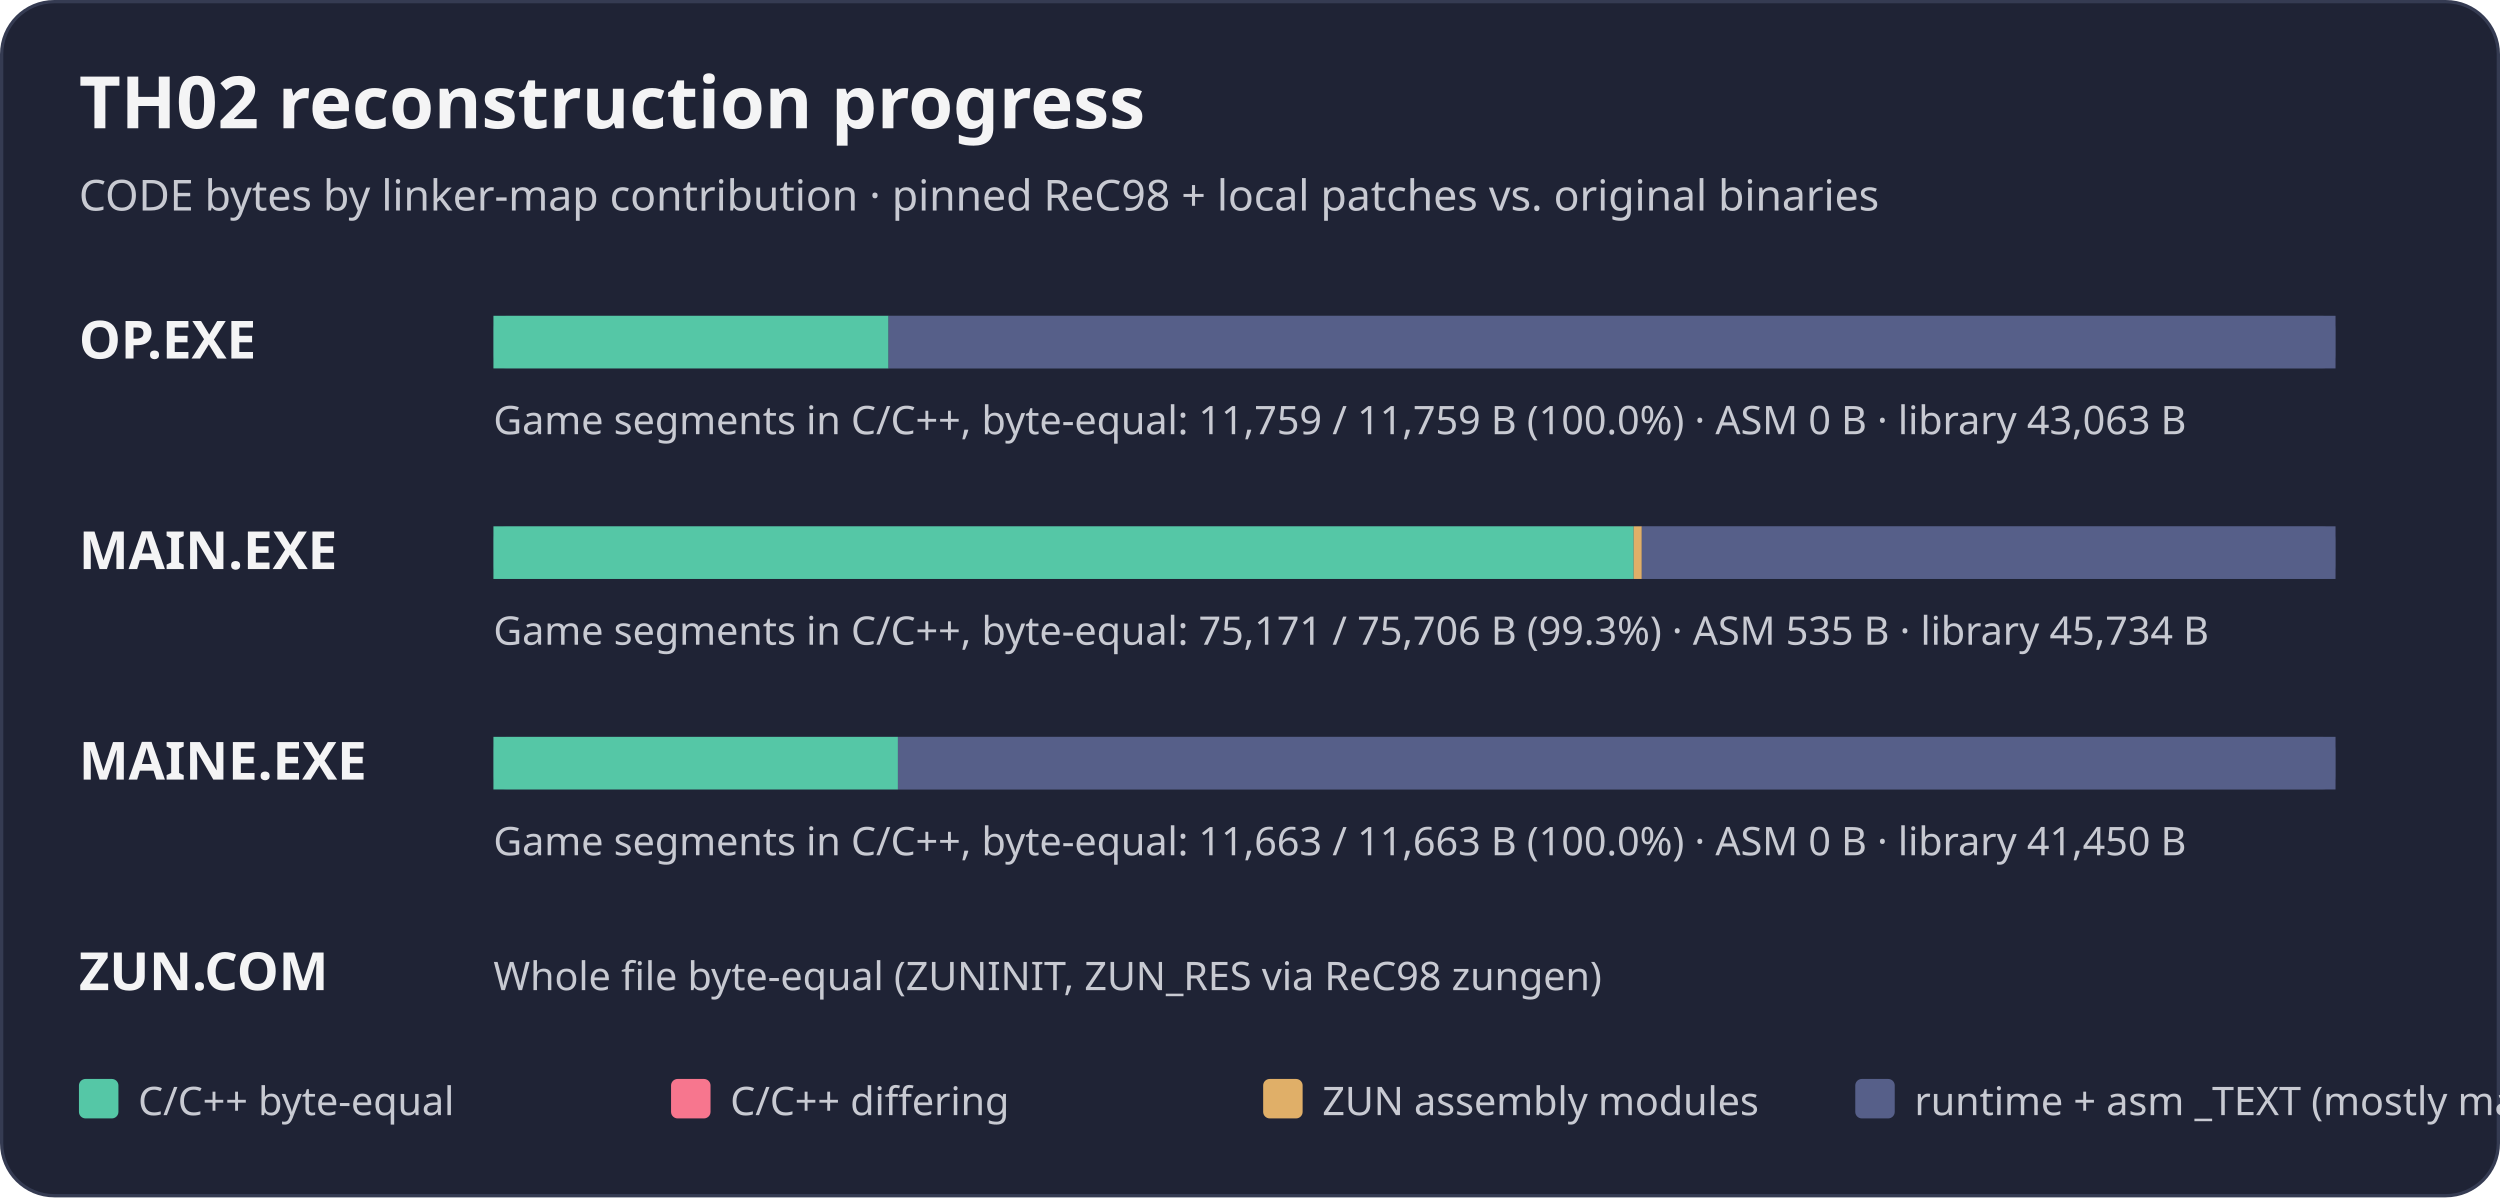
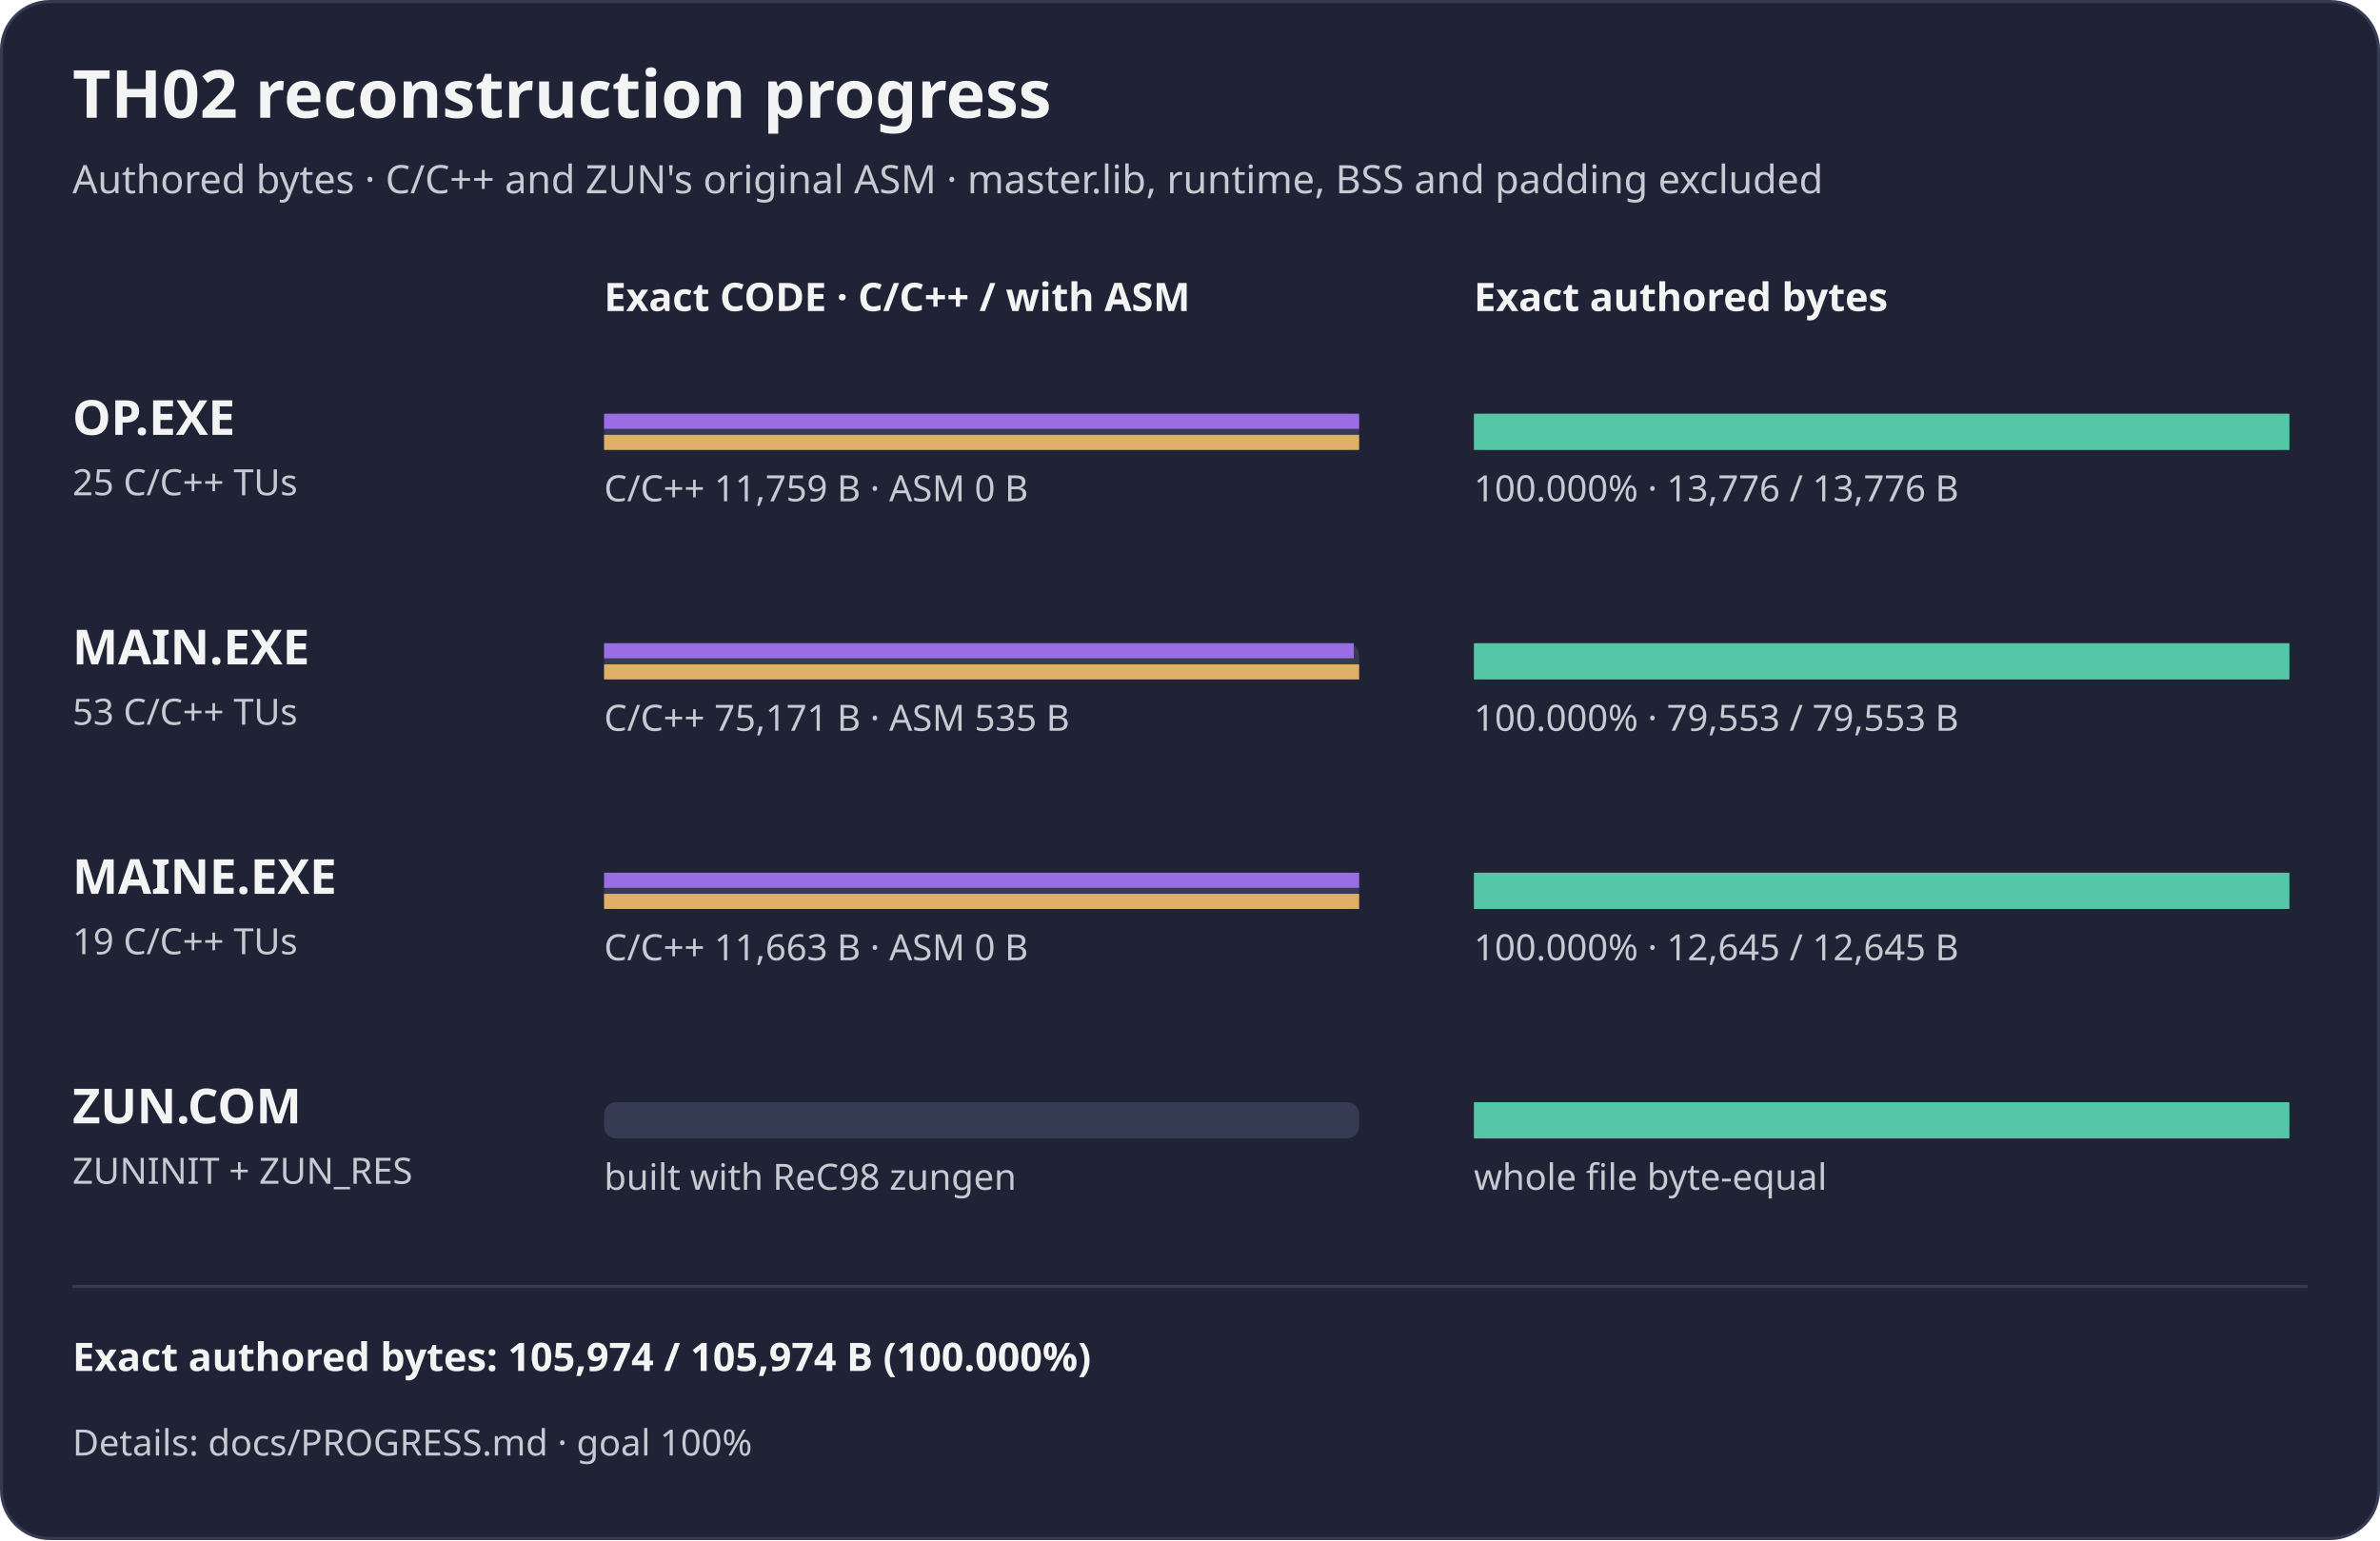
- <svg xmlns="http://www.w3.org/2000/svg" width="760" height="364" viewBox="0 0 760 364" role="img" aria-label="TH02 reconstruction progress">
-   <rect x="0.5" y="0.5" width="759" height="363" rx="16" fill="#1f2335" stroke="#353b52" />
+ <svg xmlns="http://www.w3.org/2000/svg" width="788" height="510" viewBox="0 0 788 510" role="img" aria-label="TH02 exact authored reconstruction progress">
+   <rect x="0.5" y="0.5" width="787" height="509" rx="16" fill="#1f2335" stroke="#353b52" />
  <text x="24" y="39" fill="#f4f4f5" font-family="sans-serif" font-size="22" font-weight="600">TH02 reconstruction progress</text>
-   <text x="24" y="64" fill="#c8cad2" font-family="sans-serif" font-size="13">CODE bytes by linker-map contribution · pinned ReC98 + local patches vs. original binaries</text>
-   <text x="24" y="109" fill="#f4f4f5" font-family="sans-serif" font-size="16" font-weight="600">OP.EXE</text>
-   <rect x="150" y="96" width="560" height="16" rx="4" fill="#353b52" />
-   <rect x="150.00" y="96" width="120.12" height="16" fill="#55c7a6" />
-   <rect x="270.12" y="96" width="439.88" height="16" fill="#565f89" />
-   <text x="150" y="132" fill="#c8cad2" font-family="sans-serif" font-size="12">Game segments in C/C++, byte-equal: 11,759 / 11,759 B (100.0%) · ASM 0 B · library 43,063 B</text>
-   <text x="24" y="173" fill="#f4f4f5" font-family="sans-serif" font-size="16" font-weight="600">MAIN.EXE</text>
-   <rect x="150" y="160" width="560" height="16" rx="4" fill="#353b52" />
-   <rect x="150.00" y="160" width="346.64" height="16" fill="#55c7a6" />
-   <rect x="496.64" y="160" width="2.47" height="16" fill="#e0af68" />
-   <rect x="499.11" y="160" width="210.89" height="16" fill="#565f89" />
-   <text x="150" y="196" fill="#c8cad2" font-family="sans-serif" font-size="12">Game segments in C/C++, byte-equal: 75,171 / 75,706 B (99.3%) · ASM 535 B · library 45,734 B</text>
-   <text x="24" y="237" fill="#f4f4f5" font-family="sans-serif" font-size="16" font-weight="600">MAINE.EXE</text>
-   <rect x="150" y="224" width="560" height="16" rx="4" fill="#353b52" />
-   <rect x="150.00" y="224" width="122.97" height="16" fill="#55c7a6" />
-   <rect x="272.97" y="224" width="437.03" height="16" fill="#565f89" />
-   <text x="150" y="260" fill="#c8cad2" font-family="sans-serif" font-size="12">Game segments in C/C++, byte-equal: 11,663 / 11,663 B (100.0%) · ASM 0 B · library 41,450 B</text>
-   <text x="24" y="301" fill="#f4f4f5" font-family="sans-serif" font-size="16" font-weight="600">ZUN.COM</text>
-   <text x="150" y="301" fill="#c8cad2" font-family="sans-serif" font-size="12">Whole file byte-equal (ZUNINIT, ZUN_RES via ReC98 zungen)</text>
-   <rect x="24" y="328" width="12" height="12" rx="2" fill="#55c7a6" />
-   <text x="42" y="339" fill="#c8cad2" font-family="sans-serif" font-size="12">C/C++ byte-equal</text>
-   <rect x="204" y="328" width="12" height="12" rx="2" fill="#f7768e" />
-   <text x="222" y="339" fill="#c8cad2" font-family="sans-serif" font-size="12">C/C++ differing</text>
-   <rect x="384" y="328" width="12" height="12" rx="2" fill="#e0af68" />
-   <text x="402" y="339" fill="#c8cad2" font-family="sans-serif" font-size="12">ZUN assembly modules</text>
-   <rect x="564" y="328" width="12" height="12" rx="2" fill="#565f89" />
-   <text x="582" y="339" fill="#c8cad2" font-family="sans-serif" font-size="12">runtime + asm _TEXT (mostly master.lib)</text>
+   <text x="24" y="64" fill="#c8cad2" font-family="sans-serif" font-size="13">Authored bytes · C/C++ and ZUN's original ASM · master.lib, runtime, BSS and padding excluded</text>
+   <text x="200" y="103" fill="#f4f4f5" font-family="sans-serif" font-size="13" font-weight="600">Exact CODE · C/C++ / with ASM</text>
+   <text x="488" y="103" fill="#f4f4f5" font-family="sans-serif" font-size="13" font-weight="600">Exact authored bytes</text>
+   <g aria-label="OP.EXE: exact authored bytes; ASM is ZUN's original assembly">
+     <text x="24" y="144" fill="#f4f4f5" font-family="sans-serif" font-size="16" font-weight="600">OP.EXE</text>
+     <rect x="200" y="137" width="250" height="12" rx="4" fill="#353b52" />
+     <rect x="488" y="137" width="270" height="12" rx="4" fill="#353b52" />
+     <text x="24" y="164" fill="#c8cad2" font-family="sans-serif" font-size="12">25 C/C++ TUs</text>
+     <rect x="200" y="137" width="250.00" height="5" fill="#9b6de3" />
+     <rect x="200" y="144" width="250.00" height="5" fill="#e0af68" />
+     <rect x="488" y="137" width="270.00" height="12" fill="#55c7a6" />
+     <text x="200" y="166" fill="#c8cad2" font-family="sans-serif" font-size="12">C/C++ 11,759 B · ASM 0 B</text>
+     <text x="488" y="166" fill="#c8cad2" font-family="sans-serif" font-size="12">100.000% · 13,776 / 13,776 B</text>
+   </g>
+   <g aria-label="MAIN.EXE: exact authored bytes; ASM is ZUN's original assembly">
+     <text x="24" y="220" fill="#f4f4f5" font-family="sans-serif" font-size="16" font-weight="600">MAIN.EXE</text>
+     <rect x="200" y="213" width="250" height="12" rx="4" fill="#353b52" />
+     <rect x="488" y="213" width="270" height="12" rx="4" fill="#353b52" />
+     <text x="24" y="240" fill="#c8cad2" font-family="sans-serif" font-size="12">53 C/C++ TUs</text>
+     <rect x="200" y="213" width="248.23" height="5" fill="#9b6de3" />
+     <rect x="200" y="220" width="250.00" height="5" fill="#e0af68" />
+     <rect x="488" y="213" width="270.00" height="12" fill="#55c7a6" />
+     <text x="200" y="242" fill="#c8cad2" font-family="sans-serif" font-size="12">C/C++ 75,171 B · ASM 535 B</text>
+     <text x="488" y="242" fill="#c8cad2" font-family="sans-serif" font-size="12">100.000% · 79,553 / 79,553 B</text>
+   </g>
+   <g aria-label="MAINE.EXE: exact authored bytes; ASM is ZUN's original assembly">
+     <text x="24" y="296" fill="#f4f4f5" font-family="sans-serif" font-size="16" font-weight="600">MAINE.EXE</text>
+     <rect x="200" y="289" width="250" height="12" rx="4" fill="#353b52" />
+     <rect x="488" y="289" width="270" height="12" rx="4" fill="#353b52" />
+     <text x="24" y="316" fill="#c8cad2" font-family="sans-serif" font-size="12">19 C/C++ TUs</text>
+     <rect x="200" y="289" width="250.00" height="5" fill="#9b6de3" />
+     <rect x="200" y="296" width="250.00" height="5" fill="#e0af68" />
+     <rect x="488" y="289" width="270.00" height="12" fill="#55c7a6" />
+     <text x="200" y="318" fill="#c8cad2" font-family="sans-serif" font-size="12">C/C++ 11,663 B · ASM 0 B</text>
+     <text x="488" y="318" fill="#c8cad2" font-family="sans-serif" font-size="12">100.000% · 12,645 / 12,645 B</text>
+   </g>
+   <g aria-label="ZUN.COM: exact authored bytes; ASM is ZUN's original assembly">
+     <text x="24" y="372" fill="#f4f4f5" font-family="sans-serif" font-size="16" font-weight="600">ZUN.COM</text>
+     <rect x="200" y="365" width="250" height="12" rx="4" fill="#353b52" />
+     <rect x="488" y="365" width="270" height="12" rx="4" fill="#353b52" />
+     <text x="24" y="392" fill="#c8cad2" font-family="sans-serif" font-size="12">ZUNINIT + ZUN_RES</text>
+     <rect x="488" y="365" width="270" height="12" fill="#55c7a6" />
+     <text x="200" y="394" fill="#c8cad2" font-family="sans-serif" font-size="12">built with ReC98 zungen</text>
+     <text x="488" y="394" fill="#c8cad2" font-family="sans-serif" font-size="12">whole file byte-equal</text>
+   </g>
+   <path d="M24 426 H764" stroke="#353b52" />
+   <text x="24" y="454" fill="#f4f4f5" font-family="sans-serif" font-size="13" font-weight="600">Exact authored bytes: 105,974 / 105,974 B (100.000%)</text>
+   <text x="24" y="482" fill="#c8cad2" font-family="sans-serif" font-size="12">Details: docs/PROGRESS.md · goal 100%</text>
</svg>
